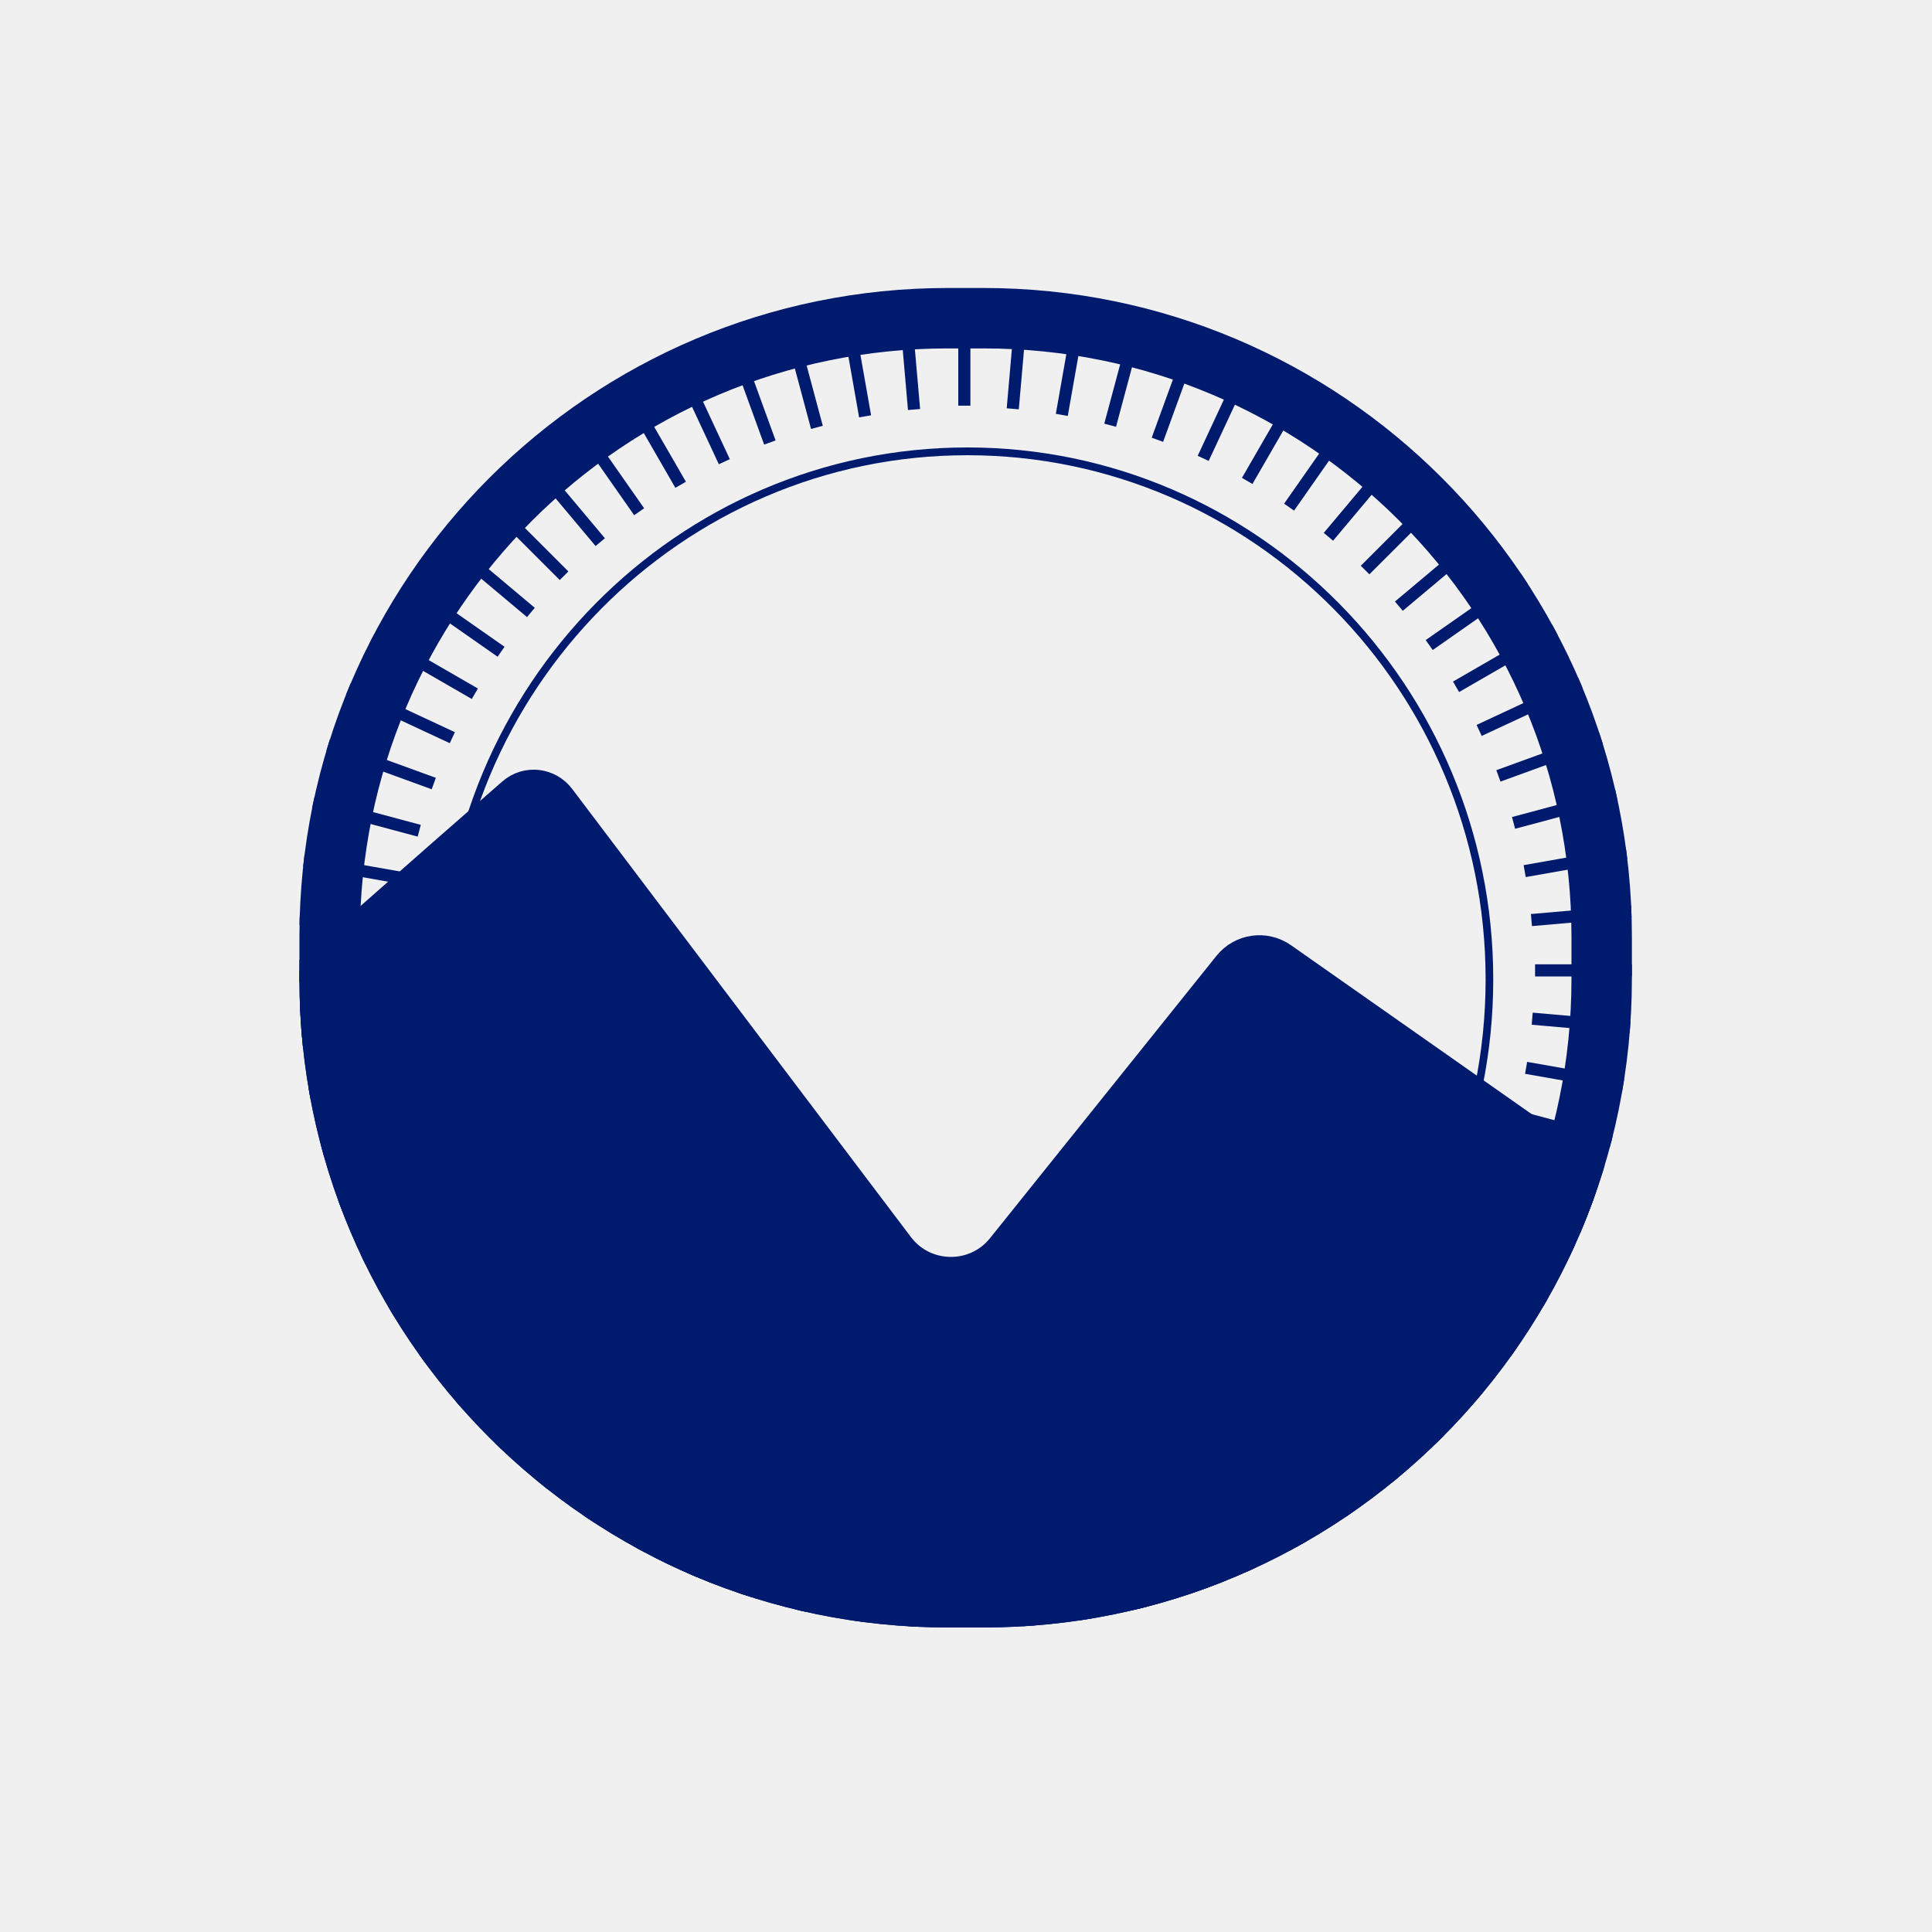
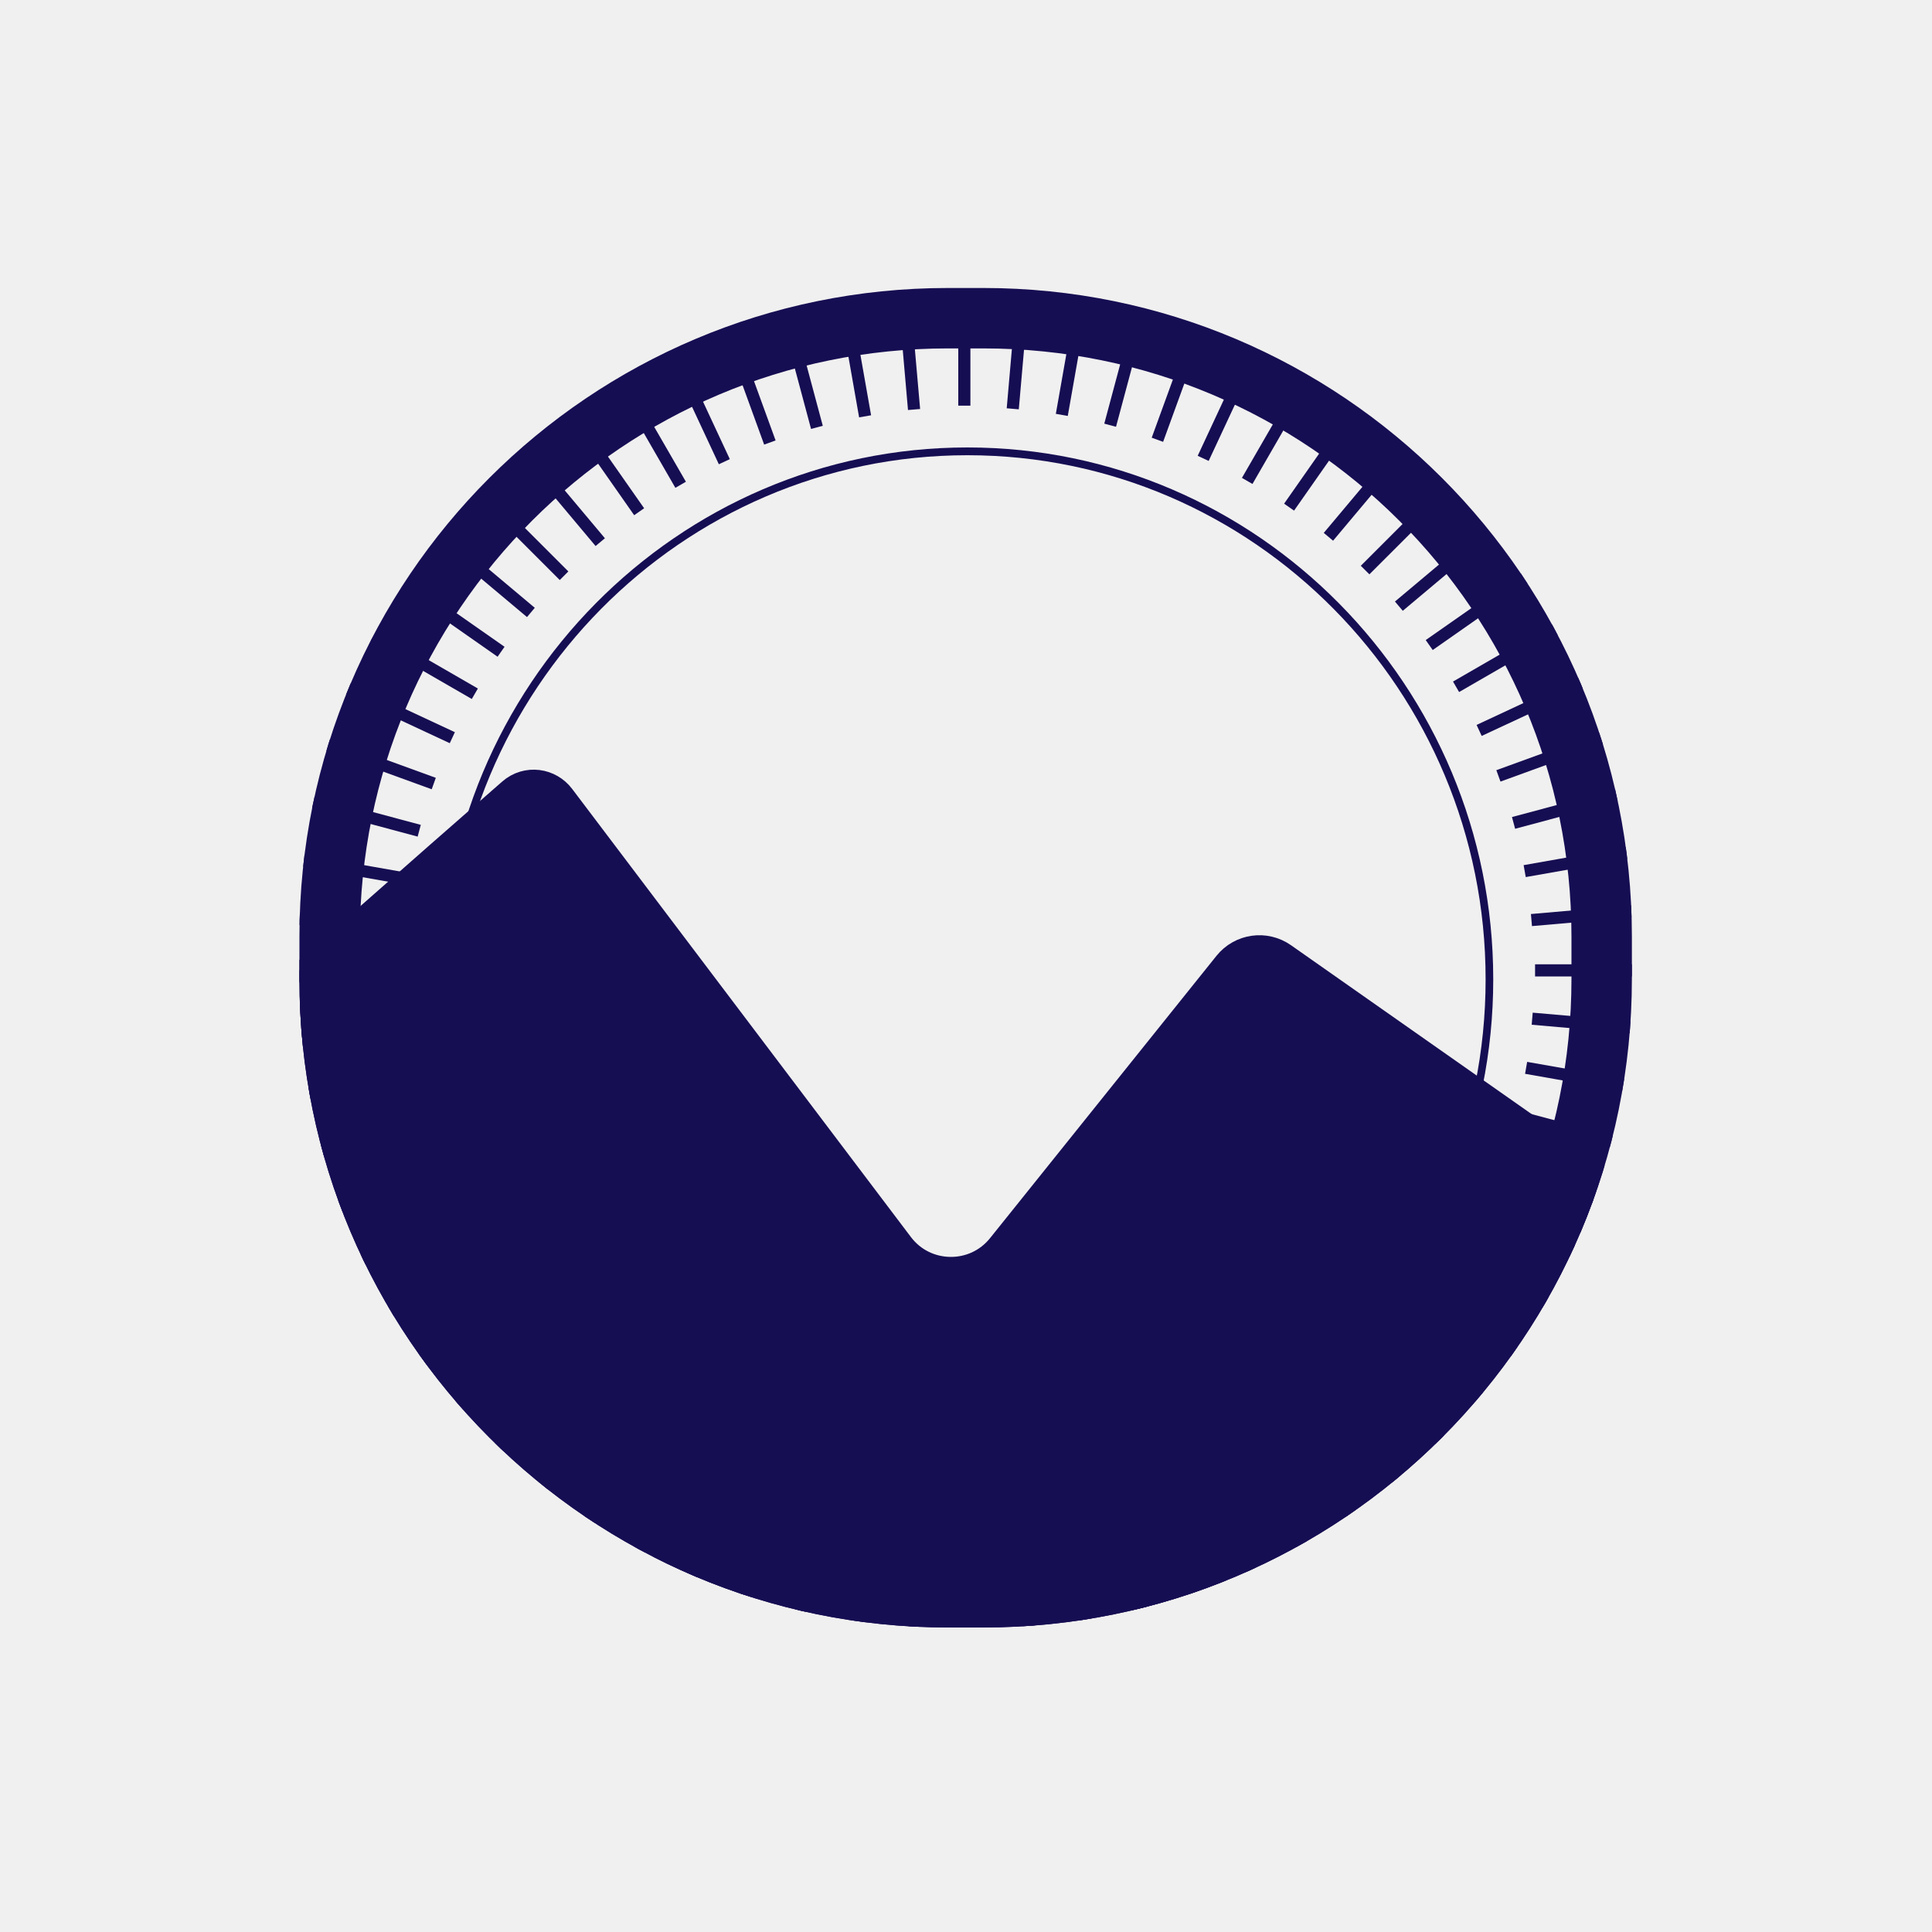
<svg xmlns="http://www.w3.org/2000/svg" width="40" height="40" viewBox="0 0 40 40" fill="none">
  <g clip-path="url(#clip0_3615_10741)">
-     <path d="M20.091 6.011H19.84V8.399H20.091V6.011Z" fill="#001A6E" />
-     <path d="M18.839 6.062L18.589 6.083L18.799 8.489L19.05 8.468L18.839 6.062Z" fill="#001A6E" />
-     <path d="M17.615 6.219L17.368 6.263L17.787 8.641L18.035 8.598L17.615 6.219Z" fill="#001A6E" />
-     <path d="M16.41 6.483L16.167 6.548L16.792 8.881L17.035 8.816L16.41 6.483Z" fill="#001A6E" />
-     <path d="M15.232 6.85L14.996 6.936L15.821 9.205L16.058 9.119L15.232 6.85Z" fill="#001A6E" />
-     <path d="M14.09 7.318L13.862 7.424L14.883 9.612L15.11 9.506L14.09 7.318Z" fill="#001A6E" />
-     <path d="M12.993 7.883L12.776 8.008L13.983 10.1L14.201 9.974L12.993 7.883Z" fill="#001A6E" />
-     <path d="M11.951 8.544L11.745 8.688L13.13 10.667L13.336 10.523L11.951 8.544Z" fill="#001A6E" />
-     <path d="M10.971 9.293L10.779 9.455L12.331 11.305L12.524 11.144L10.971 9.293Z" fill="#001A6E" />
-     <path d="M10.059 10.123L9.881 10.301L11.589 12.009L11.767 11.831L10.059 10.123Z" fill="#001A6E" />
-     <path d="M9.222 11.031L9.061 11.224L10.911 12.776L11.072 12.584L9.222 11.031Z" fill="#001A6E" />
-     <path d="M8.468 12.007L8.324 12.213L10.302 13.597L10.446 13.391L8.468 12.007Z" fill="#001A6E" />
-     <path d="M7.802 13.047L7.677 13.265L9.768 14.472L9.894 14.255L7.802 13.047Z" fill="#001A6E" />
-     <path d="M7.23 14.139L7.123 14.367L9.312 15.387L9.418 15.159L7.23 14.139Z" fill="#001A6E" />
-     <path d="M6.754 15.278L6.668 15.515L8.938 16.341L9.023 16.104L6.754 15.278Z" fill="#001A6E" />
-     <path d="M6.379 16.453L6.314 16.696L8.647 17.321L8.712 17.078L6.379 16.453Z" fill="#001A6E" />
-     <path d="M6.108 17.66L6.065 17.907L8.442 18.326L8.486 18.079L6.108 17.66Z" fill="#001A6E" />
-     <path d="M5.944 18.878L5.922 19.128L8.327 19.339L8.349 19.088L5.944 18.878Z" fill="#001A6E" />
-     <path d="M5.886 20.088V20.34H8.275V20.088H5.886Z" fill="#001A6E" />
-     <path d="M5.938 21.347L5.96 21.597L8.365 21.387L8.343 21.137L5.938 21.347Z" fill="#001A6E" />
-     <path d="M6.095 22.571L6.139 22.819L8.516 22.399L8.472 22.152L6.095 22.571Z" fill="#001A6E" />
-     <path d="M6.358 23.777L6.423 24.02L8.756 23.395L8.691 23.152L6.358 23.777Z" fill="#001A6E" />
-     <path d="M6.726 24.952L6.812 25.188L9.081 24.362L8.995 24.126L6.726 24.952Z" fill="#001A6E" />
-     <path d="M7.194 26.092L7.3 26.32L9.489 25.299L9.383 25.071L7.194 26.092Z" fill="#001A6E" />
-     <path d="M7.761 27.191L7.887 27.408L9.978 26.201L9.853 25.983L7.761 27.191Z" fill="#001A6E" />
-     <path d="M8.42 28.234L8.564 28.44L10.542 27.055L10.398 26.849L8.42 28.234Z" fill="#001A6E" />
-     <path d="M9.17 29.217L9.332 29.409L11.182 27.857L11.02 27.664L9.17 29.217Z" fill="#001A6E" />
-     <path d="M9.999 30.124L10.177 30.302L11.885 28.594L11.707 28.416L9.999 30.124Z" fill="#001A6E" />
-     <path d="M10.906 30.963L11.099 31.125L12.651 29.275L12.458 29.114L10.906 30.963Z" fill="#001A6E" />
-     <path d="M11.884 31.714L12.09 31.858L13.475 29.881L13.269 29.736L11.884 31.714Z" fill="#001A6E" />
-     <path d="M12.921 32.383L13.139 32.508L14.347 30.417L14.129 30.291L12.921 32.383Z" fill="#001A6E" />
-     <path d="M14.015 32.953L14.243 33.06L15.264 30.871L15.036 30.764L14.015 32.953Z" fill="#001A6E" />
-     <path d="M15.154 33.431L15.391 33.517L16.217 31.248L15.98 31.162L15.154 33.431Z" fill="#001A6E" />
-     <path d="M16.329 33.807L16.572 33.873L17.197 31.54L16.954 31.475L16.329 33.807Z" fill="#001A6E" />
-     <path d="M17.533 34.078L17.781 34.121L18.2 31.743L17.953 31.699L17.533 34.078Z" fill="#001A6E" />
-     <path d="M18.756 34.242L19.006 34.264L19.217 31.858L18.966 31.836L18.756 34.242Z" fill="#001A6E" />
-     <path d="M19.965 34.294H20.217V31.906H19.965V34.294Z" fill="#001A6E" />
-     <path d="M21.222 34.246L21.473 34.224L21.262 31.818L21.012 31.84L21.222 34.246Z" fill="#001A6E" />
-     <path d="M22.446 34.089L22.694 34.045L22.274 31.667L22.027 31.71L22.446 34.089Z" fill="#001A6E" />
-     <path d="M23.651 33.828L23.893 33.763L23.268 31.43L23.025 31.495L23.651 33.828Z" fill="#001A6E" />
-     <path d="M24.828 33.461L25.065 33.375L24.239 31.105L24.002 31.191L24.828 33.461Z" fill="#001A6E" />
-     <path d="M25.969 32.99L26.197 32.883L25.177 30.695L24.949 30.801L25.969 32.99Z" fill="#001A6E" />
-     <path d="M27.066 32.422L27.284 32.296L26.076 30.204L25.859 30.33L27.066 32.422Z" fill="#001A6E" />
-     <path d="M28.108 31.763L28.314 31.619L26.93 29.642L26.724 29.786L28.108 31.763Z" fill="#001A6E" />
-     <path d="M29.09 31.018L29.283 30.856L27.731 29.007L27.538 29.168L29.09 31.018Z" fill="#001A6E" />
-     <path d="M30.002 30.184L30.179 30.006L28.472 28.299L28.294 28.476L30.002 30.184Z" fill="#001A6E" />
-     <path d="M30.838 29.277L31 29.084L29.15 27.532L28.988 27.724L30.838 29.277Z" fill="#001A6E" />
-     <path d="M31.592 28.301L31.737 28.095L29.759 26.71L29.615 26.916L31.592 28.301Z" fill="#001A6E" />
-     <path d="M32.258 27.261L32.384 27.043L30.292 25.835L30.166 26.053L32.258 27.261Z" fill="#001A6E" />
-     <path d="M32.831 26.169L32.937 25.941L30.748 24.921L30.642 25.149L32.831 26.169Z" fill="#001A6E" />
-     <path d="M33.307 25.029L33.393 24.793L31.123 23.967L31.037 24.203L33.307 25.029Z" fill="#001A6E" />
-     <path d="M33.682 23.855L33.747 23.612L31.414 22.987L31.349 23.23L33.682 23.855Z" fill="#001A6E" />
-     <path d="M33.952 22.651L33.996 22.404L31.618 21.985L31.575 22.232L33.952 22.651Z" fill="#001A6E" />
-     <path d="M34.117 21.427L34.138 21.176L31.733 20.966L31.712 21.216L34.117 21.427Z" fill="#001A6E" />
-     <path d="M34.17 20.216V19.965H31.782V20.216H34.17Z" fill="#001A6E" />
-     <path d="M34.123 18.964L34.101 18.714L31.696 18.924L31.718 19.174L34.123 18.964Z" fill="#001A6E" />
-     <path d="M33.966 17.74L33.923 17.492L31.545 17.912L31.589 18.159L33.966 17.74Z" fill="#001A6E" />
-     <path d="M33.702 16.534L33.637 16.291L31.304 16.916L31.369 17.159L33.702 16.534Z" fill="#001A6E" />
-     <path d="M33.336 15.356L33.25 15.12L30.98 15.946L31.066 16.182L33.336 15.356Z" fill="#001A6E" />
-     <path d="M32.866 14.216L32.76 13.988L30.571 15.009L30.677 15.237L32.866 14.216Z" fill="#001A6E" />
-     <path d="M32.3 13.121L32.175 12.903L30.083 14.111L30.209 14.328L32.3 13.121Z" fill="#001A6E" />
-     <path d="M31.64 12.074L31.496 11.868L29.518 13.252L29.663 13.458L31.64 12.074Z" fill="#001A6E" />
-     <path d="M30.892 11.094L30.73 10.902L28.881 12.454L29.043 12.646L30.892 11.094Z" fill="#001A6E" />
-     <path d="M30.06 10.184L29.882 10.006L28.174 11.714L28.352 11.891L30.06 10.184Z" fill="#001A6E" />
-     <path d="M29.153 9.344L28.96 9.183L27.407 11.033L27.6 11.195L29.153 9.344Z" fill="#001A6E" />
-     <path d="M28.177 8.594L27.971 8.449L26.586 10.428L26.792 10.572L28.177 8.594Z" fill="#001A6E" />
-     <path d="M27.138 7.928L26.921 7.802L25.713 9.894L25.931 10.02L27.138 7.928Z" fill="#001A6E" />
-     <path d="M26.045 7.355L25.817 7.248L24.797 9.437L25.024 9.543L26.045 7.355Z" fill="#001A6E" />
-     <path d="M24.907 6.88L24.671 6.794L23.845 9.062L24.081 9.148L24.907 6.88Z" fill="#001A6E" />
-     <path d="M23.731 6.504L23.488 6.438L22.863 8.771L23.106 8.836L23.731 6.504Z" fill="#001A6E" />
-     <path d="M22.527 6.233L22.279 6.19L21.86 8.568L22.107 8.612L22.527 6.233Z" fill="#001A6E" />
-     <path d="M21.304 6.069L21.053 6.047L20.843 8.453L21.093 8.475L21.304 6.069Z" fill="#001A6E" />
-     <path d="M20.028 31.29C14.025 31.29 9.14 26.35 9.14 20.277C9.14 14.204 14.025 9.264 20.028 9.264C26.032 9.264 30.916 14.204 30.916 20.277C30.916 26.35 26.032 31.29 20.028 31.29ZM20.028 9.425C14.112 9.425 9.299 14.293 9.299 20.277C9.299 26.261 14.112 31.13 20.028 31.13C25.945 31.13 30.758 26.261 30.758 20.277C30.758 14.293 25.945 9.425 20.028 9.425Z" fill="#001A6E" />
-     <path d="M10.869 16.715C7.812 19.376 -3.728 29.59 -6.149 31.928C-6.238 32.014 -6.178 32.16 -6.054 32.165L37.421 33.905C37.505 33.908 37.574 33.838 37.569 33.754L37.405 30.993C37.373 30.466 36.937 30.056 36.41 30.056H34.967C34.922 30.056 34.881 30.035 34.854 30L34.197 29.15C33.736 28.554 34.077 27.683 34.819 27.558L36.133 27.337C36.258 27.315 36.295 27.153 36.191 27.08L26.319 20.152C26.135 20.023 25.882 20.059 25.741 20.235L21.054 26.079C20.34 26.97 18.978 26.95 18.29 26.039L11.278 16.763C11.178 16.631 10.993 16.607 10.869 16.715Z" fill="#001A6E" stroke="#001A6E" stroke-width="1.424" />
+     <path d="M20.091 6.011H19.84V8.399H20.091V6.011Z" fill="#160E53" />
+     <path d="M18.839 6.062L18.589 6.083L18.799 8.489L19.05 8.468L18.839 6.062Z" fill="#160E53" />
+     <path d="M17.615 6.219L17.368 6.263L17.787 8.641L18.035 8.598L17.615 6.219Z" fill="#160E53" />
+     <path d="M16.41 6.483L16.167 6.548L16.792 8.881L17.035 8.816L16.41 6.483Z" fill="#160E53" />
+     <path d="M15.232 6.85L14.996 6.936L15.821 9.205L16.058 9.119L15.232 6.85Z" fill="#160E53" />
+     <path d="M14.09 7.318L13.862 7.424L14.883 9.612L15.11 9.506L14.09 7.318Z" fill="#160E53" />
+     <path d="M12.993 7.883L12.776 8.008L13.983 10.1L14.201 9.974L12.993 7.883Z" fill="#160E53" />
+     <path d="M11.951 8.544L11.745 8.688L13.13 10.667L13.336 10.523L11.951 8.544Z" fill="#160E53" />
+     <path d="M10.971 9.293L10.779 9.455L12.331 11.305L12.524 11.144L10.971 9.293Z" fill="#160E53" />
+     <path d="M10.059 10.123L9.881 10.301L11.589 12.009L11.767 11.831L10.059 10.123Z" fill="#160E53" />
+     <path d="M9.222 11.031L9.061 11.224L10.911 12.776L11.072 12.584L9.222 11.031Z" fill="#160E53" />
+     <path d="M8.468 12.007L8.324 12.213L10.302 13.597L10.446 13.391L8.468 12.007Z" fill="#160E53" />
+     <path d="M7.802 13.047L7.677 13.265L9.768 14.472L9.894 14.255L7.802 13.047Z" fill="#160E53" />
+     <path d="M7.23 14.139L7.123 14.367L9.312 15.387L9.418 15.159L7.23 14.139Z" fill="#160E53" />
+     <path d="M6.754 15.278L6.668 15.515L8.938 16.341L9.023 16.104L6.754 15.278Z" fill="#160E53" />
+     <path d="M6.379 16.453L6.314 16.696L8.647 17.321L8.712 17.078L6.379 16.453Z" fill="#160E53" />
+     <path d="M6.108 17.66L6.065 17.907L8.442 18.326L8.486 18.079L6.108 17.66Z" fill="#160E53" />
+     <path d="M5.944 18.878L5.922 19.128L8.327 19.339L8.349 19.088L5.944 18.878Z" fill="#160E53" />
+     <path d="M5.886 20.088V20.34H8.275V20.088H5.886Z" fill="#160E53" />
+     <path d="M5.938 21.347L5.96 21.597L8.365 21.387L8.343 21.137L5.938 21.347Z" fill="#160E53" />
+     <path d="M6.095 22.571L6.139 22.819L8.516 22.399L8.472 22.152L6.095 22.571Z" fill="#160E53" />
+     <path d="M6.358 23.777L6.423 24.02L8.756 23.395L8.691 23.152L6.358 23.777Z" fill="#160E53" />
+     <path d="M6.726 24.952L6.812 25.188L9.081 24.362L8.995 24.126L6.726 24.952Z" fill="#160E53" />
+     <path d="M7.194 26.092L7.3 26.32L9.489 25.299L9.383 25.071L7.194 26.092Z" fill="#160E53" />
+     <path d="M7.761 27.191L7.887 27.408L9.978 26.201L9.853 25.983L7.761 27.191Z" fill="#160E53" />
+     <path d="M8.42 28.234L8.564 28.44L10.542 27.055L10.398 26.849L8.42 28.234Z" fill="#160E53" />
+     <path d="M9.17 29.217L9.332 29.409L11.182 27.857L11.02 27.664L9.17 29.217Z" fill="#160E53" />
+     <path d="M9.999 30.124L10.177 30.302L11.885 28.594L11.707 28.416L9.999 30.124Z" fill="#160E53" />
+     <path d="M10.906 30.963L11.099 31.125L12.651 29.275L12.458 29.114L10.906 30.963Z" fill="#160E53" />
+     <path d="M11.884 31.714L12.09 31.858L13.475 29.881L13.269 29.736L11.884 31.714Z" fill="#160E53" />
+     <path d="M12.921 32.383L13.139 32.508L14.347 30.417L14.129 30.291L12.921 32.383Z" fill="#160E53" />
+     <path d="M14.015 32.953L14.243 33.06L15.264 30.871L15.036 30.764L14.015 32.953Z" fill="#160E53" />
+     <path d="M15.154 33.431L15.391 33.517L16.217 31.248L15.98 31.162L15.154 33.431Z" fill="#160E53" />
+     <path d="M16.329 33.807L16.572 33.873L17.197 31.54L16.954 31.475L16.329 33.807Z" fill="#160E53" />
+     <path d="M17.533 34.078L17.781 34.121L18.2 31.743L17.953 31.699L17.533 34.078Z" fill="#160E53" />
+     <path d="M18.756 34.242L19.006 34.264L19.217 31.858L18.966 31.836L18.756 34.242Z" fill="#160E53" />
+     <path d="M19.965 34.294H20.217V31.906H19.965V34.294Z" fill="#160E53" />
+     <path d="M21.222 34.246L21.473 34.224L21.262 31.818L21.012 31.84L21.222 34.246Z" fill="#160E53" />
+     <path d="M22.446 34.089L22.694 34.045L22.274 31.667L22.027 31.71L22.446 34.089Z" fill="#160E53" />
+     <path d="M23.651 33.828L23.893 33.763L23.268 31.43L23.025 31.495L23.651 33.828Z" fill="#160E53" />
+     <path d="M24.828 33.461L25.065 33.375L24.239 31.105L24.002 31.191L24.828 33.461Z" fill="#160E53" />
+     <path d="M25.969 32.99L26.197 32.883L25.177 30.695L24.949 30.801L25.969 32.99Z" fill="#160E53" />
+     <path d="M27.066 32.422L27.284 32.296L26.076 30.204L25.859 30.33L27.066 32.422Z" fill="#160E53" />
+     <path d="M28.108 31.763L28.314 31.619L26.93 29.642L26.724 29.786L28.108 31.763Z" fill="#160E53" />
+     <path d="M29.09 31.018L29.283 30.856L27.731 29.007L27.538 29.168L29.09 31.018Z" fill="#160E53" />
+     <path d="M30.002 30.184L30.179 30.006L28.472 28.299L28.294 28.476L30.002 30.184Z" fill="#160E53" />
+     <path d="M30.838 29.277L31 29.084L29.15 27.532L28.988 27.724L30.838 29.277Z" fill="#160E53" />
+     <path d="M31.592 28.301L31.737 28.095L29.759 26.71L29.615 26.916L31.592 28.301Z" fill="#160E53" />
+     <path d="M32.258 27.261L32.384 27.043L30.292 25.835L30.166 26.053L32.258 27.261Z" fill="#160E53" />
+     <path d="M32.831 26.169L32.937 25.941L30.748 24.921L30.642 25.149L32.831 26.169Z" fill="#160E53" />
+     <path d="M33.307 25.029L33.393 24.793L31.123 23.967L31.037 24.203L33.307 25.029Z" fill="#160E53" />
+     <path d="M33.682 23.855L33.747 23.612L31.414 22.987L31.349 23.23L33.682 23.855Z" fill="#160E53" />
+     <path d="M33.952 22.651L33.996 22.404L31.618 21.985L31.575 22.232L33.952 22.651Z" fill="#160E53" />
+     <path d="M34.117 21.427L34.138 21.176L31.733 20.966L31.712 21.216L34.117 21.427Z" fill="#160E53" />
+     <path d="M34.17 20.216V19.965H31.782V20.216H34.17Z" fill="#160E53" />
+     <path d="M34.123 18.964L34.101 18.714L31.696 18.924L31.718 19.174L34.123 18.964Z" fill="#160E53" />
+     <path d="M33.966 17.74L33.923 17.492L31.545 17.912L31.589 18.159L33.966 17.74Z" fill="#160E53" />
+     <path d="M33.702 16.534L33.637 16.291L31.304 16.916L31.369 17.159L33.702 16.534Z" fill="#160E53" />
+     <path d="M33.336 15.356L33.25 15.12L30.98 15.946L31.066 16.182L33.336 15.356Z" fill="#160E53" />
+     <path d="M32.866 14.216L32.76 13.988L30.571 15.009L30.677 15.237L32.866 14.216Z" fill="#160E53" />
+     <path d="M32.3 13.121L32.175 12.903L30.083 14.111L30.209 14.328L32.3 13.121Z" fill="#160E53" />
+     <path d="M31.64 12.074L31.496 11.868L29.518 13.252L29.663 13.458L31.64 12.074Z" fill="#160E53" />
+     <path d="M30.892 11.094L30.73 10.902L28.881 12.454L29.043 12.646L30.892 11.094Z" fill="#160E53" />
+     <path d="M30.06 10.184L29.882 10.006L28.174 11.714L28.352 11.891L30.06 10.184Z" fill="#160E53" />
+     <path d="M29.153 9.344L28.96 9.183L27.407 11.033L27.6 11.195L29.153 9.344Z" fill="#160E53" />
+     <path d="M28.177 8.594L27.971 8.449L26.586 10.428L26.792 10.572L28.177 8.594Z" fill="#160E53" />
+     <path d="M27.138 7.928L26.921 7.802L25.713 9.894L25.931 10.02L27.138 7.928Z" fill="#160E53" />
+     <path d="M26.045 7.355L25.817 7.248L24.797 9.437L25.024 9.543L26.045 7.355Z" fill="#160E53" />
+     <path d="M24.907 6.88L24.671 6.794L23.845 9.062L24.081 9.148L24.907 6.88Z" fill="#160E53" />
+     <path d="M23.731 6.504L23.488 6.438L22.863 8.771L23.106 8.836L23.731 6.504Z" fill="#160E53" />
+     <path d="M22.527 6.233L22.279 6.19L21.86 8.568L22.107 8.612L22.527 6.233Z" fill="#160E53" />
+     <path d="M21.304 6.069L21.053 6.047L20.843 8.453L21.093 8.475L21.304 6.069Z" fill="#160E53" />
+     <path d="M20.028 31.29C14.025 31.29 9.14 26.35 9.14 20.277C9.14 14.204 14.025 9.264 20.028 9.264C26.032 9.264 30.916 14.204 30.916 20.277C30.916 26.35 26.032 31.29 20.028 31.29ZM20.028 9.425C14.112 9.425 9.299 14.293 9.299 20.277C9.299 26.261 14.112 31.13 20.028 31.13C25.945 31.13 30.758 26.261 30.758 20.277C30.758 14.293 25.945 9.425 20.028 9.425Z" fill="#160E53" />
+     <path d="M10.869 16.715C7.812 19.376 -3.728 29.59 -6.149 31.928C-6.238 32.014 -6.178 32.16 -6.054 32.165L37.421 33.905C37.505 33.908 37.574 33.838 37.569 33.754L37.405 30.993C37.373 30.466 36.937 30.056 36.41 30.056H34.967C34.922 30.056 34.881 30.035 34.854 30L34.197 29.15C33.736 28.554 34.077 27.683 34.819 27.558L36.133 27.337C36.258 27.315 36.295 27.153 36.191 27.08L26.319 20.152C26.135 20.023 25.882 20.059 25.741 20.235L21.054 26.079C20.34 26.97 18.978 26.95 18.29 26.039L11.278 16.763C11.178 16.631 10.993 16.607 10.869 16.715Z" fill="#160E53" stroke="#160E53" stroke-width="1.424" />
  </g>
-   <rect x="6.825" y="6.588" width="26.336" height="26.482" rx="12.8" stroke="#001A6E" stroke-width="1.251" />
+   <rect x="6.825" y="6.588" width="26.336" height="26.482" rx="12.8" stroke="#160E53" stroke-width="1.251" />
  <defs>
    <clipPath id="clip0_3615_10741">
      <rect x="6.199" y="5.962" width="27.587" height="27.733" rx="13.426" fill="white" />
    </clipPath>
  </defs>
</svg>
